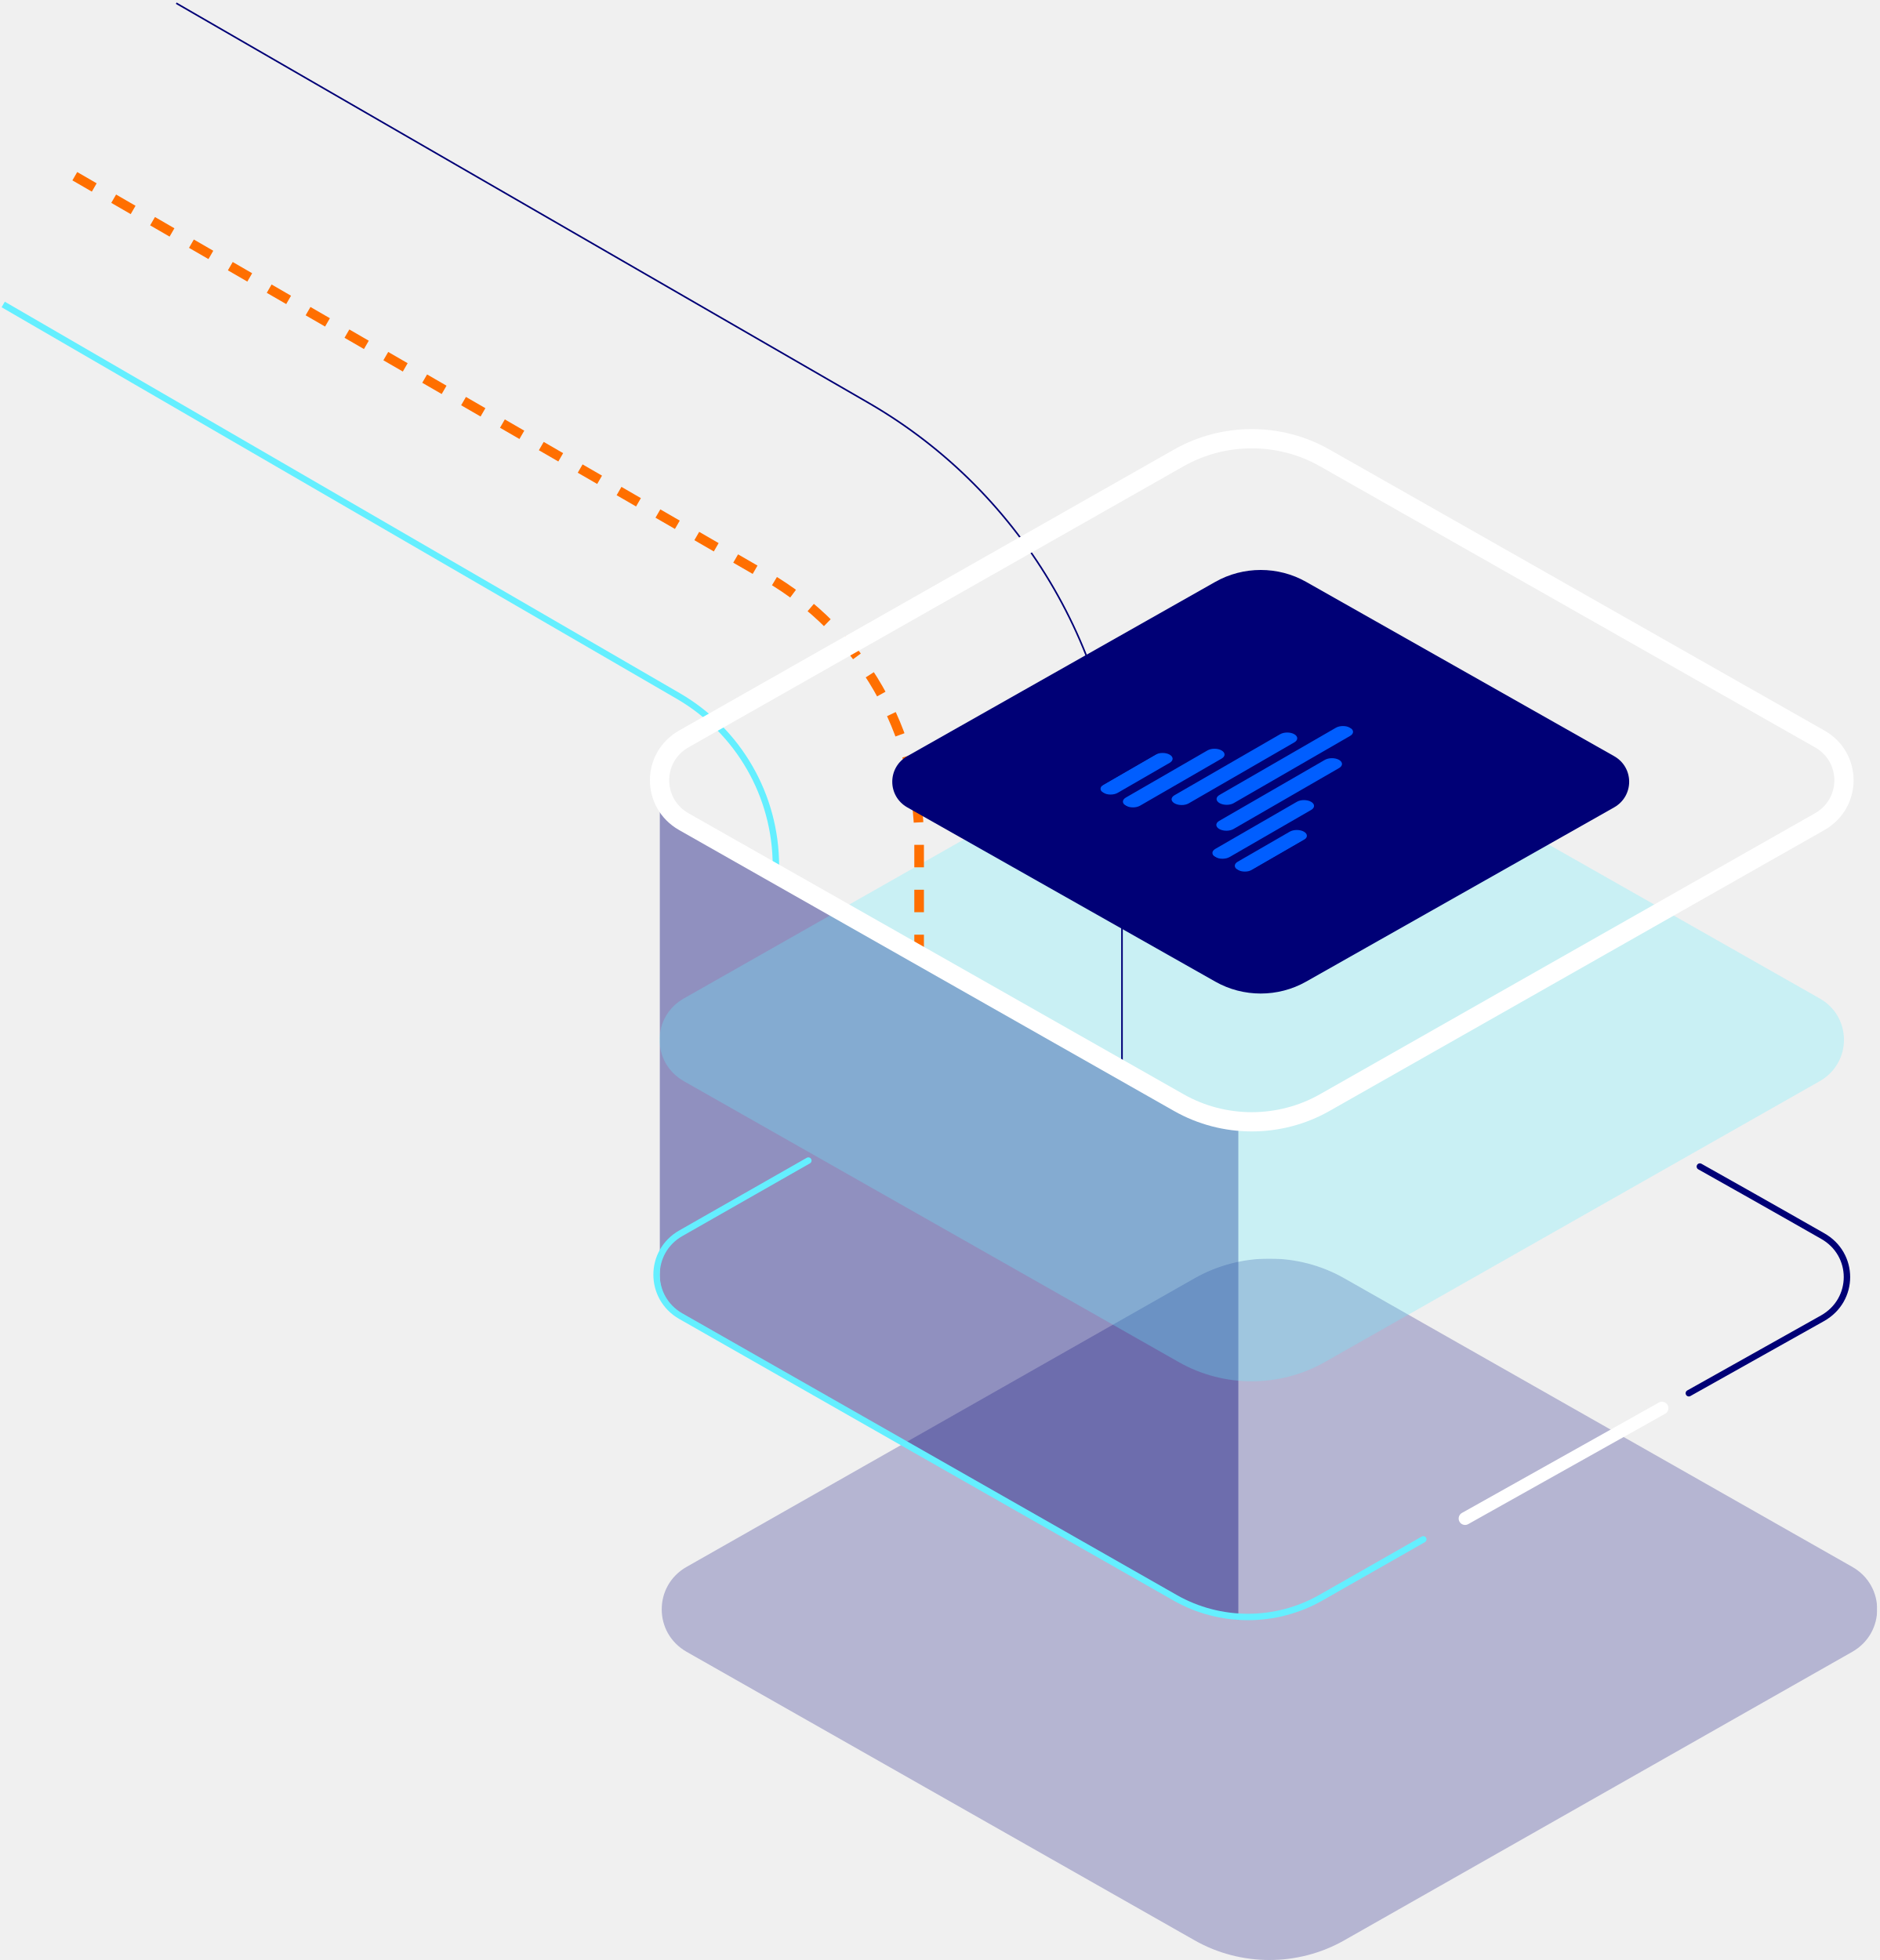
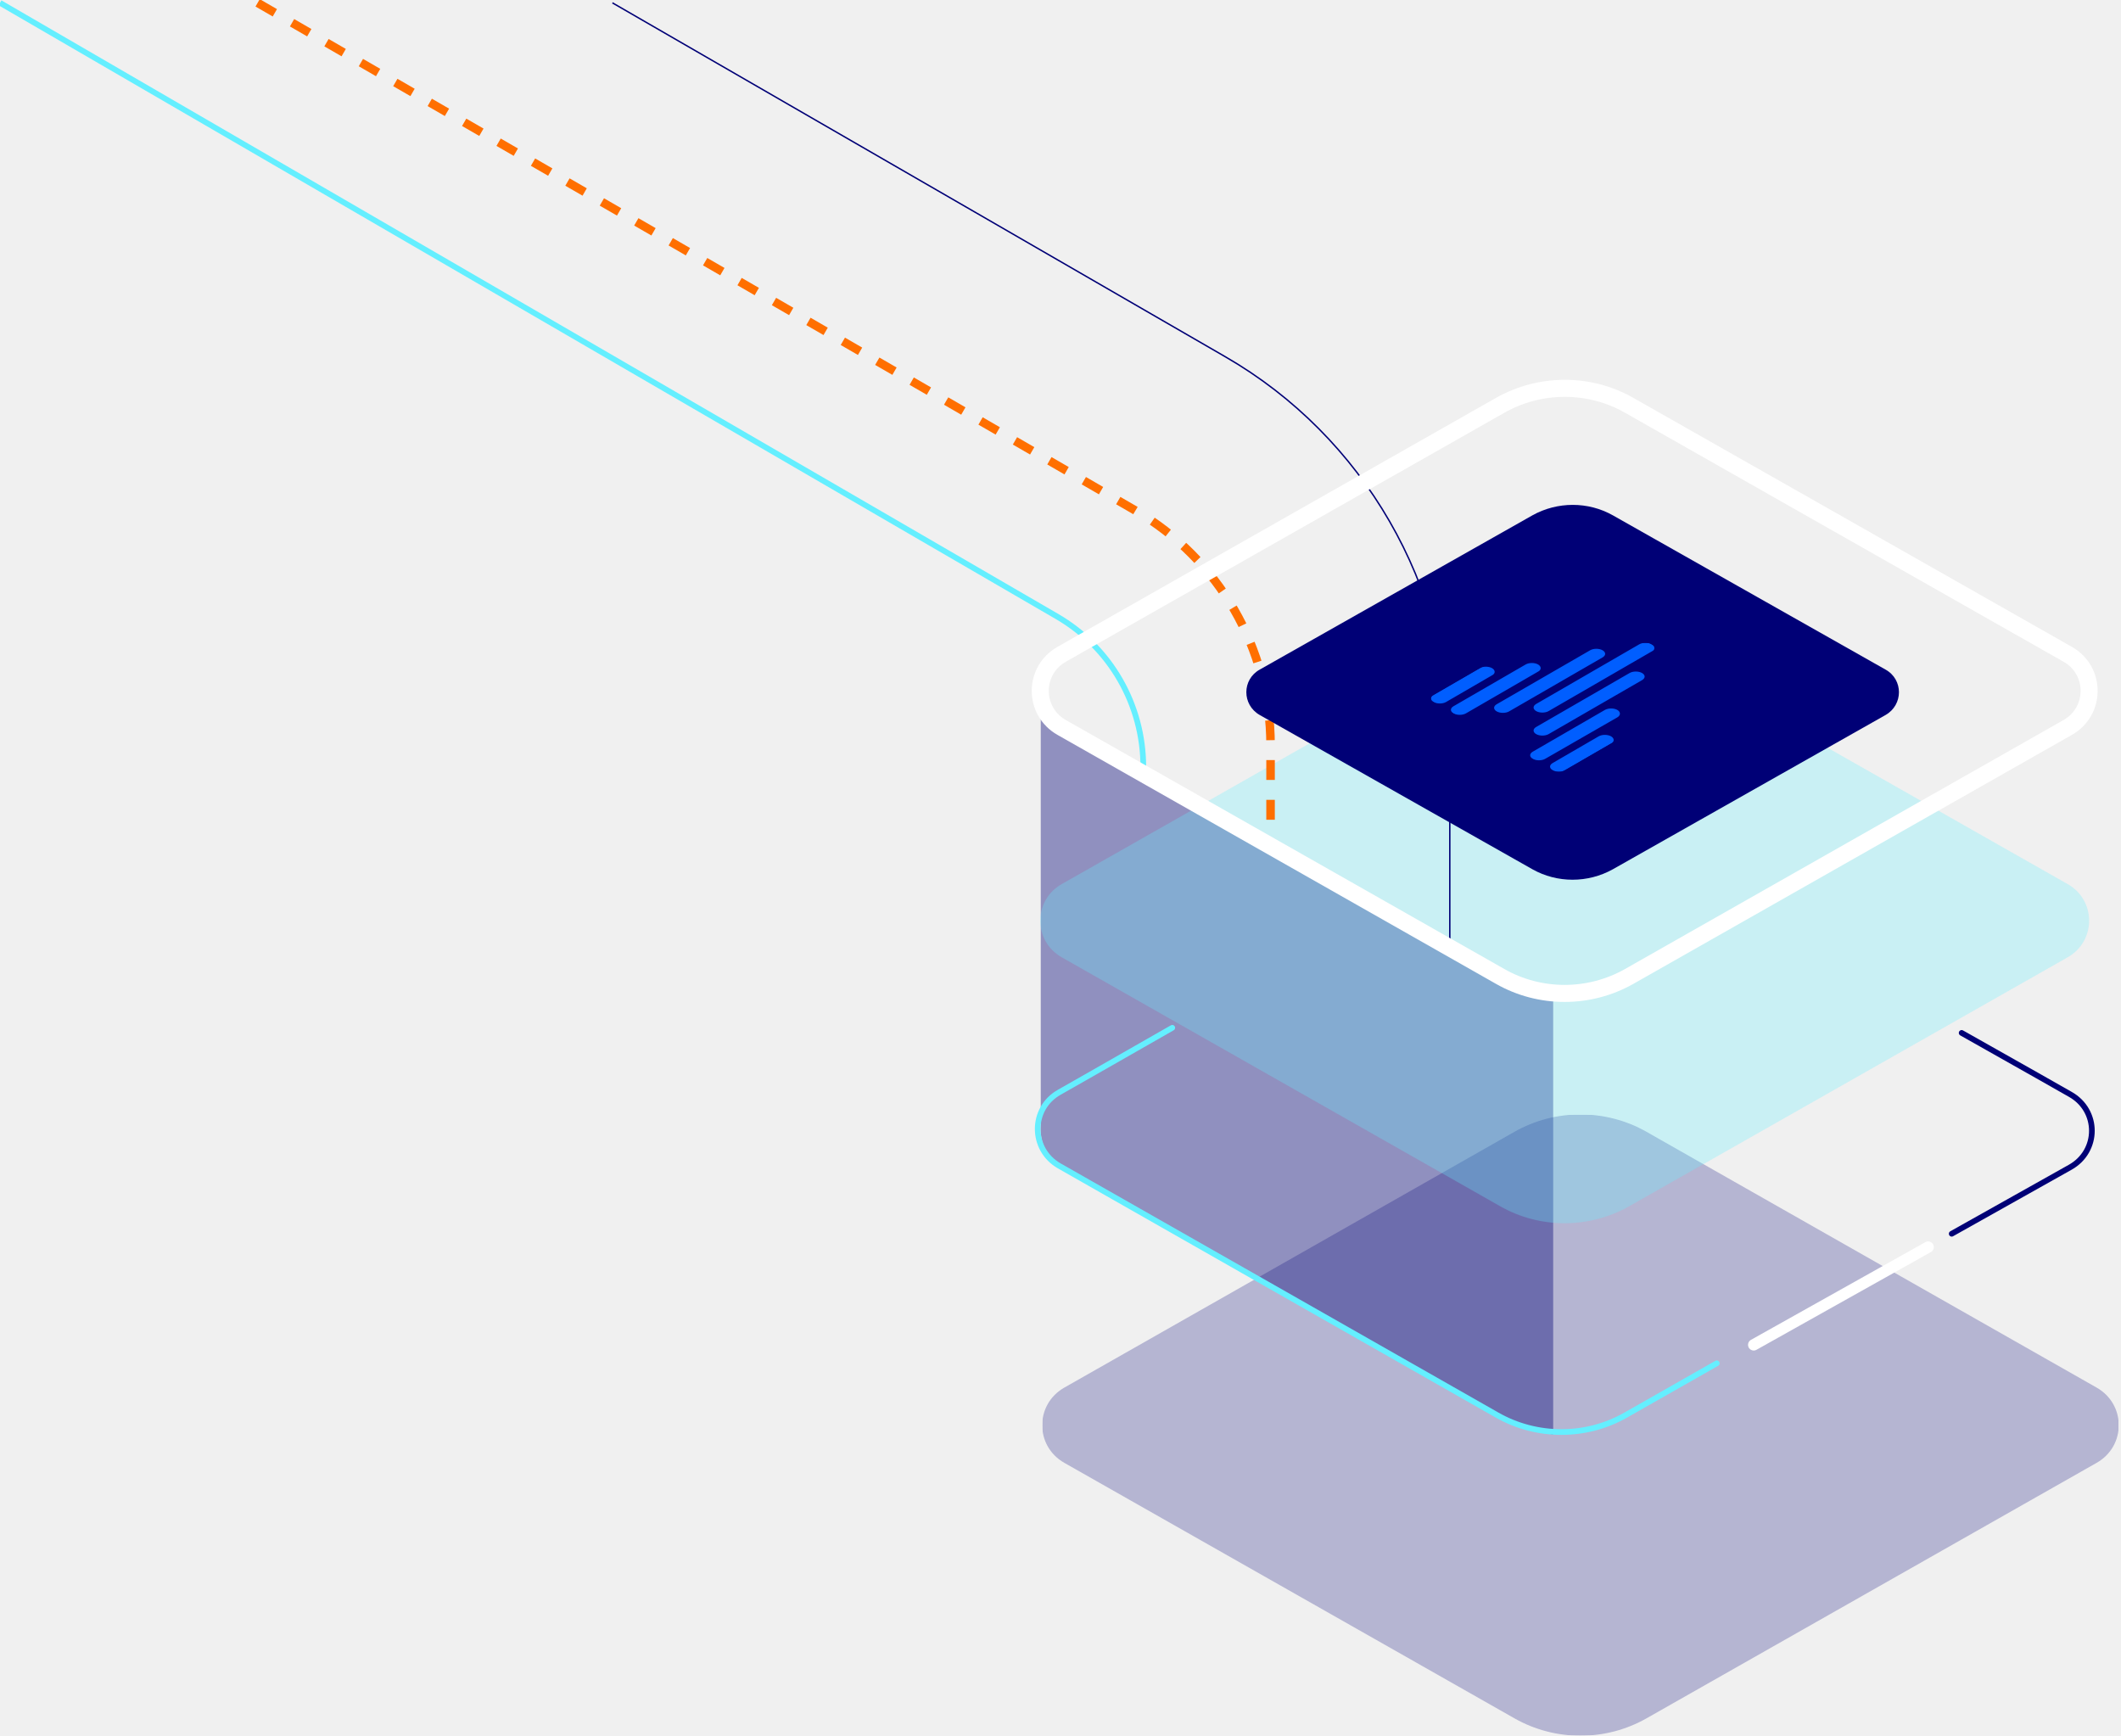
- <svg xmlns="http://www.w3.org/2000/svg" xmlns:xlink="http://www.w3.org/1999/xlink" width="586px" height="611px" viewBox="0 0 586 611" version="1.1">
-   <defs>
-     <polygon id="path-1" points="0.672 0.804 379.578 0.804 379.578 219.451 0.672 219.451" />
-     <polyline id="path-3" points="0.395 32.883 56.343 0.576 102.629 27.13 46.682 59.434" />
-   </defs>
-   <g id="Desktop" stroke="none" stroke-width="1" fill="none" fill-rule="evenodd">
-     <g id="3-Product" transform="translate(-686, -1246)">
+ <svg xmlns="http://www.w3.org/2000/svg" version="1.1" id="Layer_1" x="0px" y="0px" viewBox="0 0 746.7 611" style="enable-background:new 0 0 746.7 611;" xml:space="preserve">
+   <style type="text/css">
+ 	.st0{opacity:0.248;}
+ 	.st1{filter:url(#Adobe_OpacityMaskFilter);}
+ 	.st2{fill:#FFFFFF;}
+ 	.st3{mask:url(#mask-2_1_);fill:#000076;}
+ 	.st4{opacity:0.402;fill:#000076;enable-background:new    ;}
+ 	.st5{opacity:0.28;fill:#64EFFF;enable-background:new    ;}
+ 	.st6{fill:none;stroke:#64EFFF;stroke-width:2;stroke-linecap:round;stroke-linejoin:round;}
+ 	.st7{fill:none;stroke:#FFFFFF;stroke-width:4;stroke-linecap:round;stroke-linejoin:round;}
+ 	.st8{fill:none;stroke:#000076;stroke-width:2;stroke-linecap:round;stroke-linejoin:round;}
+ 	.st9{fill:none;stroke:#000076;stroke-width:0.5;}
+ 	.st10{fill:none;stroke:#FF6F00;stroke-width:3;stroke-dasharray:7;}
+ 	.st11{fill:none;stroke:#64EFFF;stroke-width:2;}
+ 	.st12{fill:#000076;}
+ 	.st13{fill:none;stroke:#FFFFFF;stroke-width:6;}
+ 	.st14{filter:url(#Adobe_OpacityMaskFilter_1_);}
+ 	.st15{mask:url(#mask-4_1_);fill:#005EFF;}
+ </style>
+   <g id="Desktop">
+     <g id="_x33_-Product" transform="translate(-686, -1246)">
      <g id="Group-29" transform="translate(687, 1247)">
        <g>
-           <g id="Group-3" opacity="0.248" transform="translate(204.6105, 390.5488)">
-             <mask id="mask-2" fill="white">
-               <use xlink:href="#path-1" />
+           <g id="Group-3" transform="translate(204.6105, 390.5488)" class="st0">
+             <g id="Clip-2">
+ 					</g>
+             <defs>
+               <filter id="Adobe_OpacityMaskFilter" filterUnits="userSpaceOnUse" x="161.3" y="0.8" width="378.9" height="218.6">
+                 <feColorMatrix type="matrix" values="1 0 0 0 0  0 1 0 0 0  0 0 1 0 0  0 0 0 1 0" />
+               </filter>
+             </defs>
+             <mask maskUnits="userSpaceOnUse" x="161.3" y="0.8" width="378.9" height="218.6" id="mask-2_1_">
+               <g class="st1">
+                 <polygon id="path-1_1_" class="st2" points="161.3,0.8 540.2,0.8 540.2,219.5 161.3,219.5        " />
+               </g>
            </mask>
-             <g id="Clip-2" />
-             <path d="M371.809,123.384 C382.168,117.487 382.168,102.768 371.809,96.897 L213.445,6.934 C199.064,-1.239 181.211,-1.239 166.803,6.934 L8.441,96.897 C-1.918,102.768 -1.918,117.487 8.441,123.384 L166.803,213.32 C181.183,221.496 199.039,221.496 213.445,213.32 L371.809,123.384 Z" id="Fill-1" fill="#000076" mask="url(#mask-2)" />
+             <path id="Fill-1" class="st3" d="M532.5,123.4c10.4-5.9,10.4-20.6,0-26.5l-158.4-90c-14.4-8.2-32.2-8.2-46.6,0l-158.4,90       c-10.4,5.9-10.4,20.6,0,26.5l158.4,89.9c14.4,8.2,32.2,8.2,46.6,0L532.5,123.4z" />
          </g>
-           <path d="M204.695,238.979 L204.695,394.775 C204.695,394.775 203.204,404.894 212.759,410.846 C222.312,416.799 363.842,495.663 363.842,495.663 C363.842,495.663 374.59,501.912 385.04,503.994 L385.04,348.493 C385.04,348.493 377.576,348.198 360.854,338.674 C344.134,329.151 214.848,255.941 214.848,255.941 C214.848,255.941 203.8,251.18 204.695,238.979" id="Fill-4" fill="#000076" opacity="0.402" />
-           <path d="M566.268,336.043 C576.363,330.299 576.363,315.966 566.268,310.248 L411.952,222.632 C397.937,214.671 380.541,214.671 366.5,222.632 L212.182,310.248 C202.087,315.966 202.087,330.299 212.182,336.043 L366.5,423.633 C380.513,431.594 397.911,431.594 411.952,423.633 L566.268,336.043 Z" id="Fill-6" fill="#64EFFF" opacity="0.28" />
-           <path d="M250.993,360.793 C228.263,373.746 211.24,383.445 211.24,383.445 C201.161,389.175 201.161,403.541 211.24,409.297 L365.342,497.082 C379.337,505.058 396.709,505.058 410.728,497.082 C410.728,497.082 423.977,489.536 442.703,478.869" id="Stroke-17" stroke="#64EFFF" stroke-width="2" stroke-linecap="round" stroke-linejoin="round" />
-           <path d="M455.723,472.378 C474.821,461.675 497.326,449.057 517.107,437.973" id="Stroke-19" stroke="#FFFFFF" stroke-width="4" stroke-linecap="round" stroke-linejoin="round" />
-           <path d="M525.477,433.323 C549.186,420.027 567.143,409.954 567.143,409.954 C577.312,404.239 577.312,389.972 567.143,384.281 C567.143,384.281 549.088,373.972 528.91,362.652" id="Stroke-21" stroke="#000076" stroke-width="2" stroke-linecap="round" stroke-linejoin="round" />
-           <path d="M53.943,0 C105.631,29.841 269.753,124.588 269.753,124.588 C318.492,152.728 348.768,205.164 348.768,261.437 L348.768,331.037" id="Stroke-23" stroke="#000076" stroke-width="0.5" />
-           <path d="M22.321,53.933 C73.532,83.559 237.972,178.684 237.972,178.684 C267.305,195.654 285.525,227.277 285.525,261.214 L285.525,294.771" id="Stroke-25" stroke="#FF6F00" stroke-width="3" stroke-dasharray="7" />
-           <path d="M0,93.918 C43.132,118.932 210.441,215.964 210.441,215.964 C229.278,226.89 240.882,247.082 240.882,268.932 L240.882,273.384" id="Stroke-27" stroke="#64EFFF" stroke-width="2" />
-           <path d="M502.167,250.703 C508.446,247.142 508.446,238.252 502.167,234.707 L406.154,180.378 C397.436,175.443 386.61,175.443 377.876,180.378 L281.863,234.707 C275.585,238.252 275.585,247.142 281.863,250.703 L377.876,305.016 C386.595,309.954 397.418,309.954 406.154,305.016 L502.167,250.703 Z" id="Fill-12" fill="#000076" />
-           <path d="M566.268,255.144 C576.363,249.4 576.363,235.065 566.268,229.347 L411.952,141.733 C397.937,133.772 380.541,133.772 366.5,141.733 L212.182,229.347 C202.087,235.065 202.087,249.4 212.182,255.144 L366.5,342.732 C380.513,350.695 397.911,350.695 411.952,342.732 L566.268,255.144 Z" id="Stroke-8" stroke="#FFFFFF" stroke-width="6" />
+           <path id="Fill-4" class="st4" d="M365.4,239v155.8c0,0-1.5,10.1,8.1,16.1c9.6,6,151.1,84.8,151.1,84.8s10.7,6.2,21.2,8.3V348.5      c0,0-7.5-0.3-24.2-9.8c-16.7-9.5-146-82.7-146-82.7S364.5,251.2,365.4,239" />
+           <path id="Fill-6" class="st5" d="M726.9,336c10.1-5.7,10.1-20.1,0-25.8l-154.3-87.6c-14-8-31.4-8-45.5,0l-154.3,87.6      c-10.1,5.7-10.1,20.1,0,25.8l154.3,87.6c14,8,31.4,8,45.5,0L726.9,336z" />
+           <path id="Stroke-17" class="st6" d="M411.7,360.8c-22.7,13-39.8,22.7-39.8,22.7c-10.1,5.7-10.1,20.1,0,25.9L526,497.1      c14,8,31.4,8,45.4,0c0,0,13.2-7.5,32-18.2" />
+           <path id="Stroke-19" class="st7" d="M616.4,472.4c19.1-10.7,41.6-23.3,61.4-34.4" />
+           <path id="Stroke-21" class="st8" d="M686.1,433.3c23.7-13.3,41.7-23.4,41.7-23.4c10.2-5.7,10.2-20,0-25.7      c0,0-18.1-10.3-38.2-21.6" />
+           <path id="Stroke-23" class="st9" d="M214.6,0c51.7,29.8,215.8,124.6,215.8,124.6c48.7,28.1,79,80.6,79,136.8V331" />
+           <path id="Stroke-25" class="st10" d="M89.7,0c51.2,29.6,309,178.7,309,178.7c29.3,17,47.6,48.6,47.6,82.5v33.6" />
+           <path id="Stroke-27" class="st11" d="M-1,0c43.1,25,372.1,216,372.1,216c18.8,10.9,30.4,31.1,30.4,53v4.5" />
+           <path id="Fill-12" class="st12" d="M662.8,250.7c6.3-3.6,6.3-12.5,0-16l-96-54.3c-8.7-4.9-19.5-4.9-28.3,0l-96,54.3      c-6.3,3.5-6.3,12.4,0,16l96,54.3c8.7,4.9,19.5,4.9,28.3,0L662.8,250.7z" />
+           <path id="Stroke-8" class="st13" d="M726.9,255.1c10.1-5.7,10.1-20.1,0-25.8l-154.3-87.6c-14-8-31.4-8-45.5,0l-154.3,87.6      c-10.1,5.7-10.1,20.1,0,25.8l154.3,87.6c14,8,31.4,8,45.5,0L726.9,255.1z" />
          <g id="Group-16" transform="translate(340.3975, 212.0122)">
-             <mask id="mask-4" fill="white">
-               <use xlink:href="#path-3" />
+             <g id="Clip-15">
+ 					</g>
+             <defs>
+               <filter id="Adobe_OpacityMaskFilter_1_" filterUnits="userSpaceOnUse" x="162.3" y="13.3" width="78.7" height="45.4">
+                 <feColorMatrix type="matrix" values="1 0 0 0 0  0 1 0 0 0  0 0 1 0 0  0 0 0 1 0" />
+               </filter>
+             </defs>
+             <mask maskUnits="userSpaceOnUse" x="162.3" y="13.3" width="78.7" height="45.4" id="mask-4_1_">
+               <g class="st14">
+                 <polyline id="path-3_1_" class="st2" points="161.1,32.9 217,0.6 263.3,27.1 207.3,59.4        " />
+               </g>
            </mask>
-             <g id="Clip-15" />
-             <path d="M79.479,13.848 C78.258,13.149 76.266,13.147 75.056,13.848 L38.758,34.806 C37.544,35.508 37.566,36.646 38.786,37.345 C40.02,38.053 41.982,38.053 43.197,37.354 L79.494,16.395 C80.706,15.694 80.713,14.556 79.479,13.848 M23.229,22.234 C22.009,21.535 20.032,21.542 18.819,22.243 L2.6,31.609 C1.375,32.318 1.381,33.446 2.6,34.148 C3.836,34.856 5.798,34.854 7.025,34.148 L23.242,24.782 C24.457,24.082 24.466,22.943 23.229,22.234 M65.091,46.249 C63.87,45.55 61.878,45.55 60.667,46.249 L44.448,55.616 C43.223,56.324 43.24,57.461 44.461,58.161 C45.682,58.862 47.661,58.869 48.886,58.161 L65.106,48.797 C66.316,48.097 66.309,46.949 65.091,46.249 M39.412,20.922 C38.191,20.223 36.227,20.223 35.015,20.922 L9.578,35.612 C8.35,36.32 8.357,37.451 9.578,38.15 C10.812,38.858 12.776,38.858 14.001,38.15 L39.438,23.461 C40.653,22.759 40.646,21.63 39.412,20.922 M67.317,36.933 C66.099,36.231 64.122,36.225 62.909,36.924 L37.47,51.614 C36.245,52.322 36.264,53.459 37.485,54.159 C38.704,54.86 40.683,54.867 41.908,54.159 L67.348,39.471 C68.56,38.77 68.54,37.632 67.317,36.933 M62.084,15.862 C60.865,15.161 58.886,15.169 57.674,15.869 L24.739,34.888 C23.527,35.588 23.534,36.717 24.755,37.416 C25.973,38.118 27.95,38.126 29.165,37.425 L62.099,18.407 C63.311,17.708 63.305,16.562 62.084,15.862 M76.038,23.866 C74.817,23.165 72.825,23.165 71.614,23.866 L38.68,42.884 C37.466,43.583 37.487,44.723 38.706,45.423 C39.927,46.122 41.904,46.131 43.118,45.429 L76.053,26.411 C77.265,25.712 77.261,24.566 76.038,23.866" id="Fill-14" fill="#005EFF" mask="url(#mask-4)" />
+             <path id="Fill-14" class="st15" d="M240.1,13.8c-1.2-0.7-3.2-0.7-4.4,0l-36.3,21c-1.2,0.7-1.2,1.8,0,2.5c1.2,0.7,3.2,0.7,4.4,0       l36.3-21C241.4,15.7,241.4,14.6,240.1,13.8 M183.9,22.2c-1.2-0.7-3.2-0.7-4.4,0l-16.2,9.4c-1.2,0.7-1.2,1.8,0,2.5       c1.2,0.7,3.2,0.7,4.4,0l16.2-9.4C185.1,24.1,185.1,22.9,183.9,22.2 M225.8,46.2c-1.2-0.7-3.2-0.7-4.4,0l-16.2,9.4       c-1.2,0.7-1.2,1.8,0,2.5c1.2,0.7,3.2,0.7,4.4,0l16.2-9.4C227,48.1,227,46.9,225.8,46.2 M200.1,20.9c-1.2-0.7-3.2-0.7-4.4,0       l-25.4,14.7c-1.2,0.7-1.2,1.8,0,2.5c1.2,0.7,3.2,0.7,4.4,0l25.4-14.7C201.3,22.8,201.3,21.6,200.1,20.9 M228,36.9       c-1.2-0.7-3.2-0.7-4.4,0l-25.4,14.7c-1.2,0.7-1.2,1.8,0,2.5c1.2,0.7,3.2,0.7,4.4,0L228,39.5C229.2,38.8,229.2,37.6,228,36.9        M222.8,15.9c-1.2-0.7-3.2-0.7-4.4,0l-32.9,19c-1.2,0.7-1.2,1.8,0,2.5c1.2,0.7,3.2,0.7,4.4,0l32.9-19       C224,17.7,224,16.6,222.8,15.9 M236.7,23.9c-1.2-0.7-3.2-0.7-4.4,0l-32.9,19c-1.2,0.7-1.2,1.8,0,2.5c1.2,0.7,3.2,0.7,4.4,0       l32.9-19C237.9,25.7,237.9,24.6,236.7,23.9" />
          </g>
        </g>
      </g>
    </g>
  </g>
</svg>
